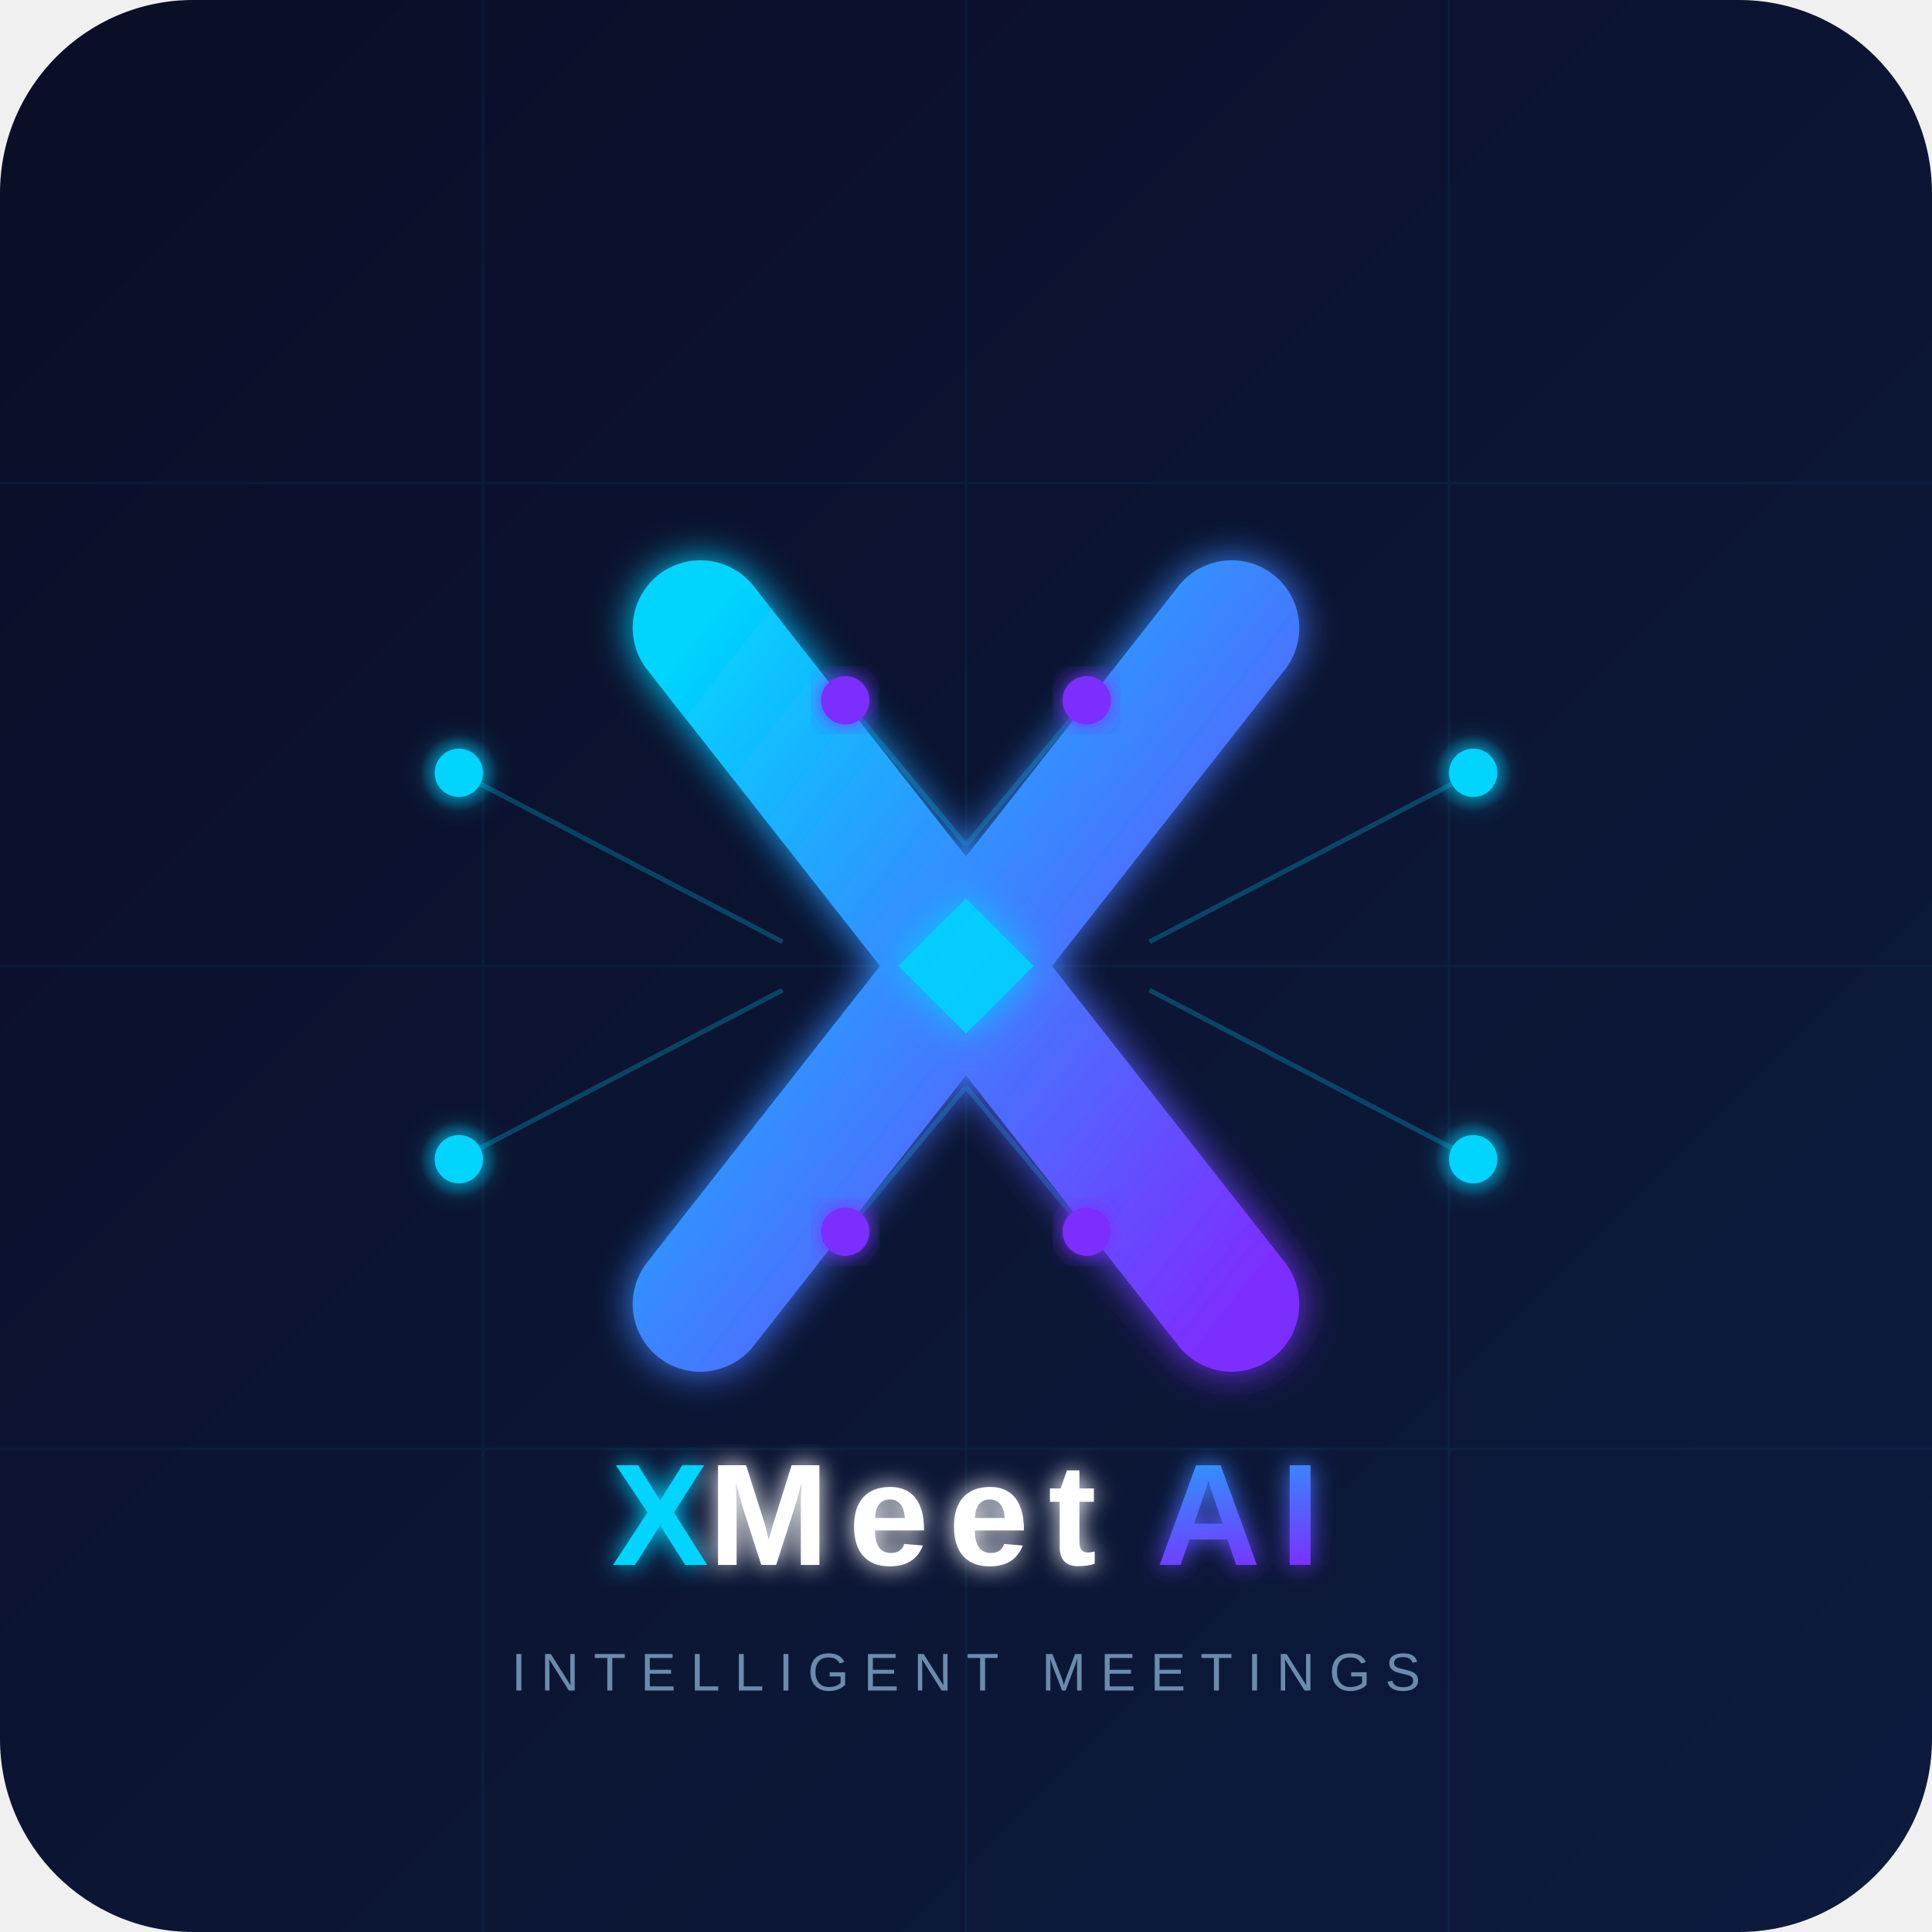
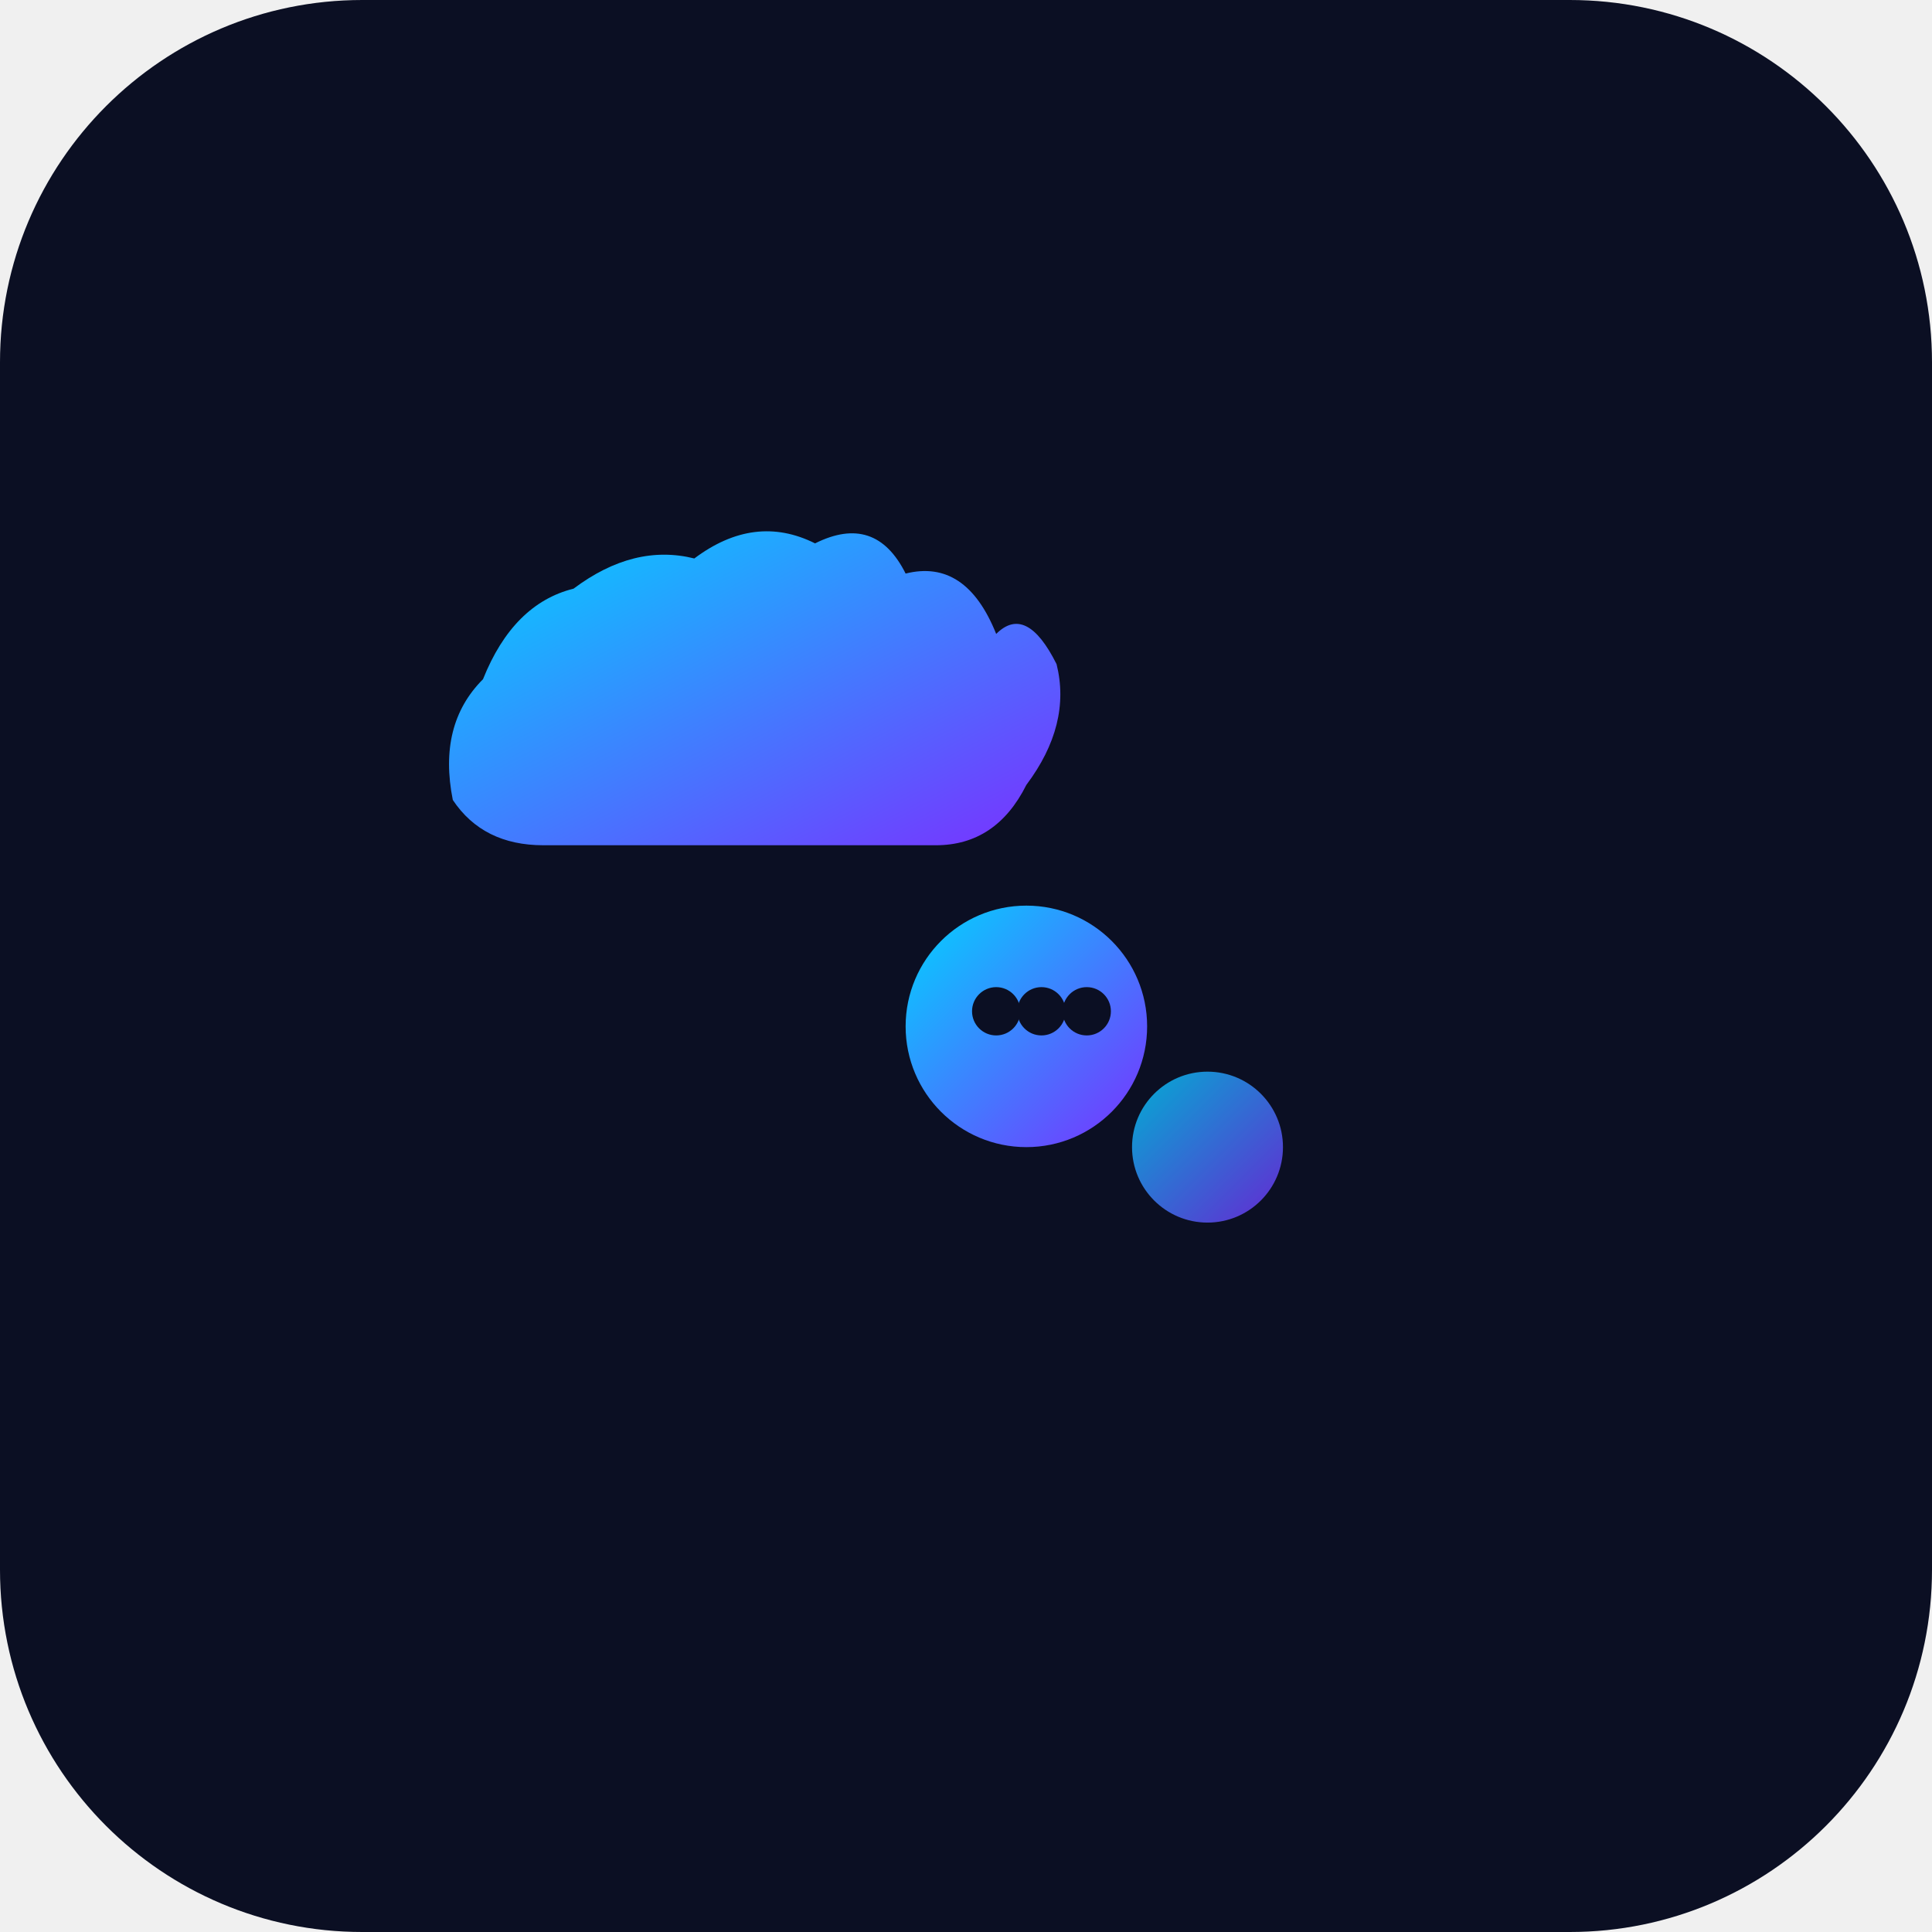
- <svg xmlns="http://www.w3.org/2000/svg" viewBox="0 0 400 400" width="400" height="400">
+ <svg xmlns="http://www.w3.org/2000/svg" viewBox="0 0 64 64" fill="none">
+   <rect width="64" height="64" rx="12" fill="#0B0F23" />
  <defs>
-     <linearGradient id="bgGrad" x1="0%" y1="0%" x2="100%" y2="100%">
-       <stop offset="0%" style="stop-color:#0A0E27;stop-opacity:1" />
-       <stop offset="100%" style="stop-color:#0D1B3E;stop-opacity:1" />
-     </linearGradient>
-     <linearGradient id="xGrad" x1="0%" y1="0%" x2="100%" y2="100%">
+     <linearGradient id="grad" x1="0%" y1="0%" x2="100%" y2="100%">
      <stop offset="0%" style="stop-color:#00D4FF;stop-opacity:1" />
      <stop offset="100%" style="stop-color:#7B2FFF;stop-opacity:1" />
    </linearGradient>
-     <radialGradient id="nodeGlow" cx="50%" cy="50%" r="50%">
-       <stop offset="0%" style="stop-color:#00D4FF;stop-opacity:0.8" />
-       <stop offset="100%" style="stop-color:#00D4FF;stop-opacity:0" />
-     </radialGradient>
-     <filter id="glow" x="-30%" y="-30%" width="160%" height="160%">
-       <feGaussianBlur stdDeviation="4" result="coloredBlur" />
-       <feMerge>
-         <feMergeNode in="coloredBlur" />
-         <feMergeNode in="SourceGraphic" />
-       </feMerge>
-     </filter>
-     <filter id="softGlow" x="-20%" y="-20%" width="140%" height="140%">
-       <feGaussianBlur stdDeviation="2.5" result="coloredBlur" />
-       <feMerge>
-         <feMergeNode in="coloredBlur" />
-         <feMergeNode in="SourceGraphic" />
-       </feMerge>
-     </filter>
  </defs>
-   <rect width="400" height="400" rx="40" ry="40" fill="url(#bgGrad)" />
-   <g opacity="0.06" stroke="#00D4FF" stroke-width="0.5">
-     <line x1="0" y1="100" x2="400" y2="100" />
-     <line x1="0" y1="200" x2="400" y2="200" />
-     <line x1="0" y1="300" x2="400" y2="300" />
-     <line x1="100" y1="0" x2="100" y2="400" />
-     <line x1="200" y1="0" x2="200" y2="400" />
-     <line x1="300" y1="0" x2="300" y2="400" />
+   <g transform="translate(14, 16)">
+     <path d="M 4 12 Q 2 12 1 10.5 Q 0.5 8 2 6.5 Q 3 4 5 3.5 Q 7 2 9 2.5 Q 11 1 13 2 Q 15 1 16 3 Q 18 2.5 19 5 Q 20 4 21 6 Q 21.5 8 20 10 Q 19 12 17 12 Z" fill="url(#grad)" stroke="none" />
  </g>
-   <g opacity="0.25" stroke="#00D4FF" stroke-width="1" fill="none">
-     <line x1="95" y1="160" x2="162" y2="195" />
-     <line x1="95" y1="240" x2="162" y2="205" />
-     <line x1="305" y1="160" x2="238" y2="195" />
-     <line x1="305" y1="240" x2="238" y2="205" />
-     <line x1="175" y1="145" x2="200" y2="175" />
-     <line x1="225" y1="145" x2="200" y2="175" />
-     <line x1="175" y1="255" x2="200" y2="225" />
-     <line x1="225" y1="255" x2="200" y2="225" />
+   <g transform="translate(28, 28)">
+     <circle cx="6" cy="6" r="4" fill="url(#grad)" />
+     <circle cx="12" cy="10" r="2.5" fill="url(#grad)" opacity="0.8" />
+     <circle cx="5" cy="5.5" r="0.8" fill="#0B0F23" />
+     <circle cx="6.5" cy="5.5" r="0.8" fill="#0B0F23" />
+     <circle cx="8" cy="5.5" r="0.8" fill="#0B0F23" />
  </g>
-   <g filter="url(#glow)">
-     <line x1="145" y1="130" x2="255" y2="270" stroke="url(#xGrad)" stroke-width="28" stroke-linecap="round" />
-     <line x1="255" y1="130" x2="145" y2="270" stroke="url(#xGrad)" stroke-width="28" stroke-linecap="round" />
-   </g>
-   <polygon points="200,186 214,200 200,214 186,200" fill="#00D4FF" opacity="0.9" filter="url(#glow)" />
-   <circle cx="95" cy="160" r="8" fill="url(#nodeGlow)" filter="url(#softGlow)" />
-   <circle cx="95" cy="160" r="5" fill="#00D4FF" />
-   <circle cx="95" cy="240" r="8" fill="url(#nodeGlow)" filter="url(#softGlow)" />
-   <circle cx="95" cy="240" r="5" fill="#00D4FF" />
-   <circle cx="305" cy="160" r="8" fill="url(#nodeGlow)" filter="url(#softGlow)" />
-   <circle cx="305" cy="160" r="5" fill="#00D4FF" />
-   <circle cx="305" cy="240" r="8" fill="url(#nodeGlow)" filter="url(#softGlow)" />
-   <circle cx="305" cy="240" r="5" fill="#00D4FF" />
-   <circle cx="175" cy="145" r="5" fill="#7B2FFF" filter="url(#softGlow)" />
-   <circle cx="225" cy="145" r="5" fill="#7B2FFF" filter="url(#softGlow)" />
-   <circle cx="175" cy="255" r="5" fill="#7B2FFF" filter="url(#softGlow)" />
-   <circle cx="225" cy="255" r="5" fill="#7B2FFF" filter="url(#softGlow)" />
-   <text x="200" y="324" font-family="'Helvetica Neue', Arial, sans-serif" font-size="30" font-weight="700" letter-spacing="4" fill="white" text-anchor="middle" filter="url(#softGlow)">
-     <tspan fill="#00D4FF">X</tspan>Meet
-     <tspan fill="url(#xGrad)"> AI</tspan>
-   </text>
-   <text x="200" y="350" font-family="'Helvetica Neue', Arial, sans-serif" font-size="11" font-weight="400" letter-spacing="3" fill="#6B8BAD" text-anchor="middle">
-     INTELLIGENT MEETINGS
-   </text>
-   <line x1="160" y1="365" x2="240" y2="365" stroke="url(#xGrad)" stroke-width="2" stroke-linecap="round" opacity="0.6" />
</svg>
